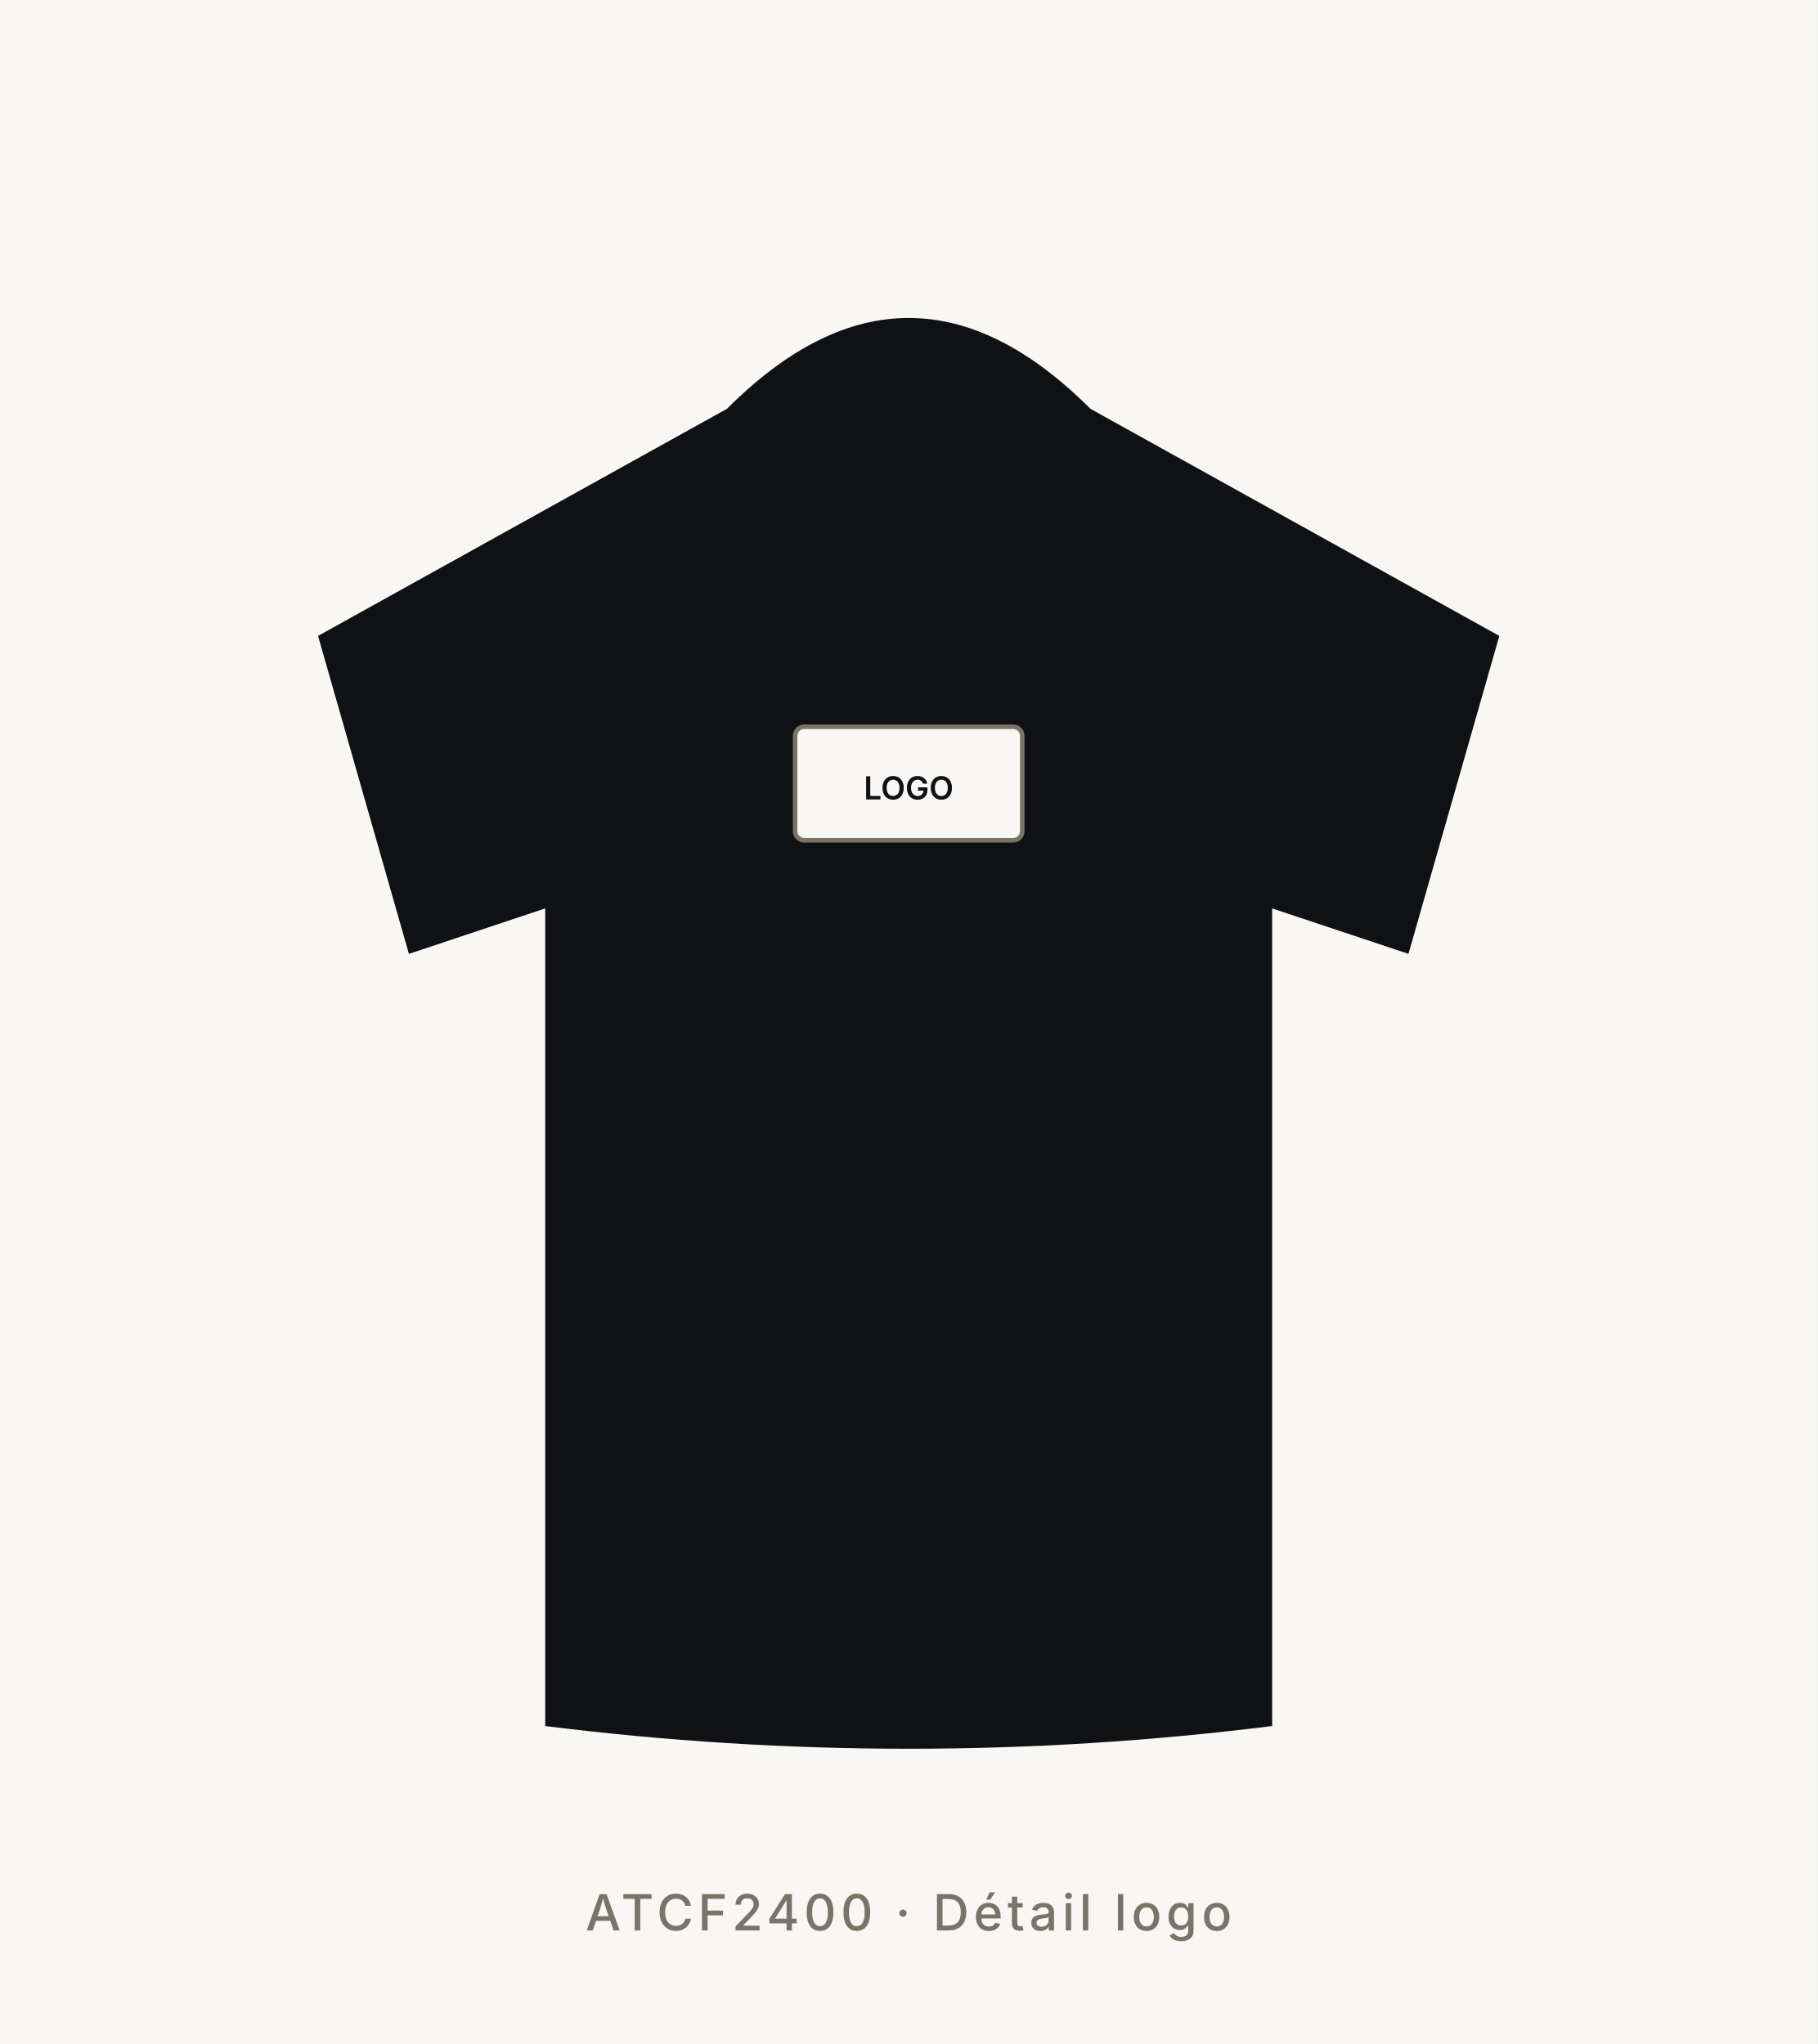
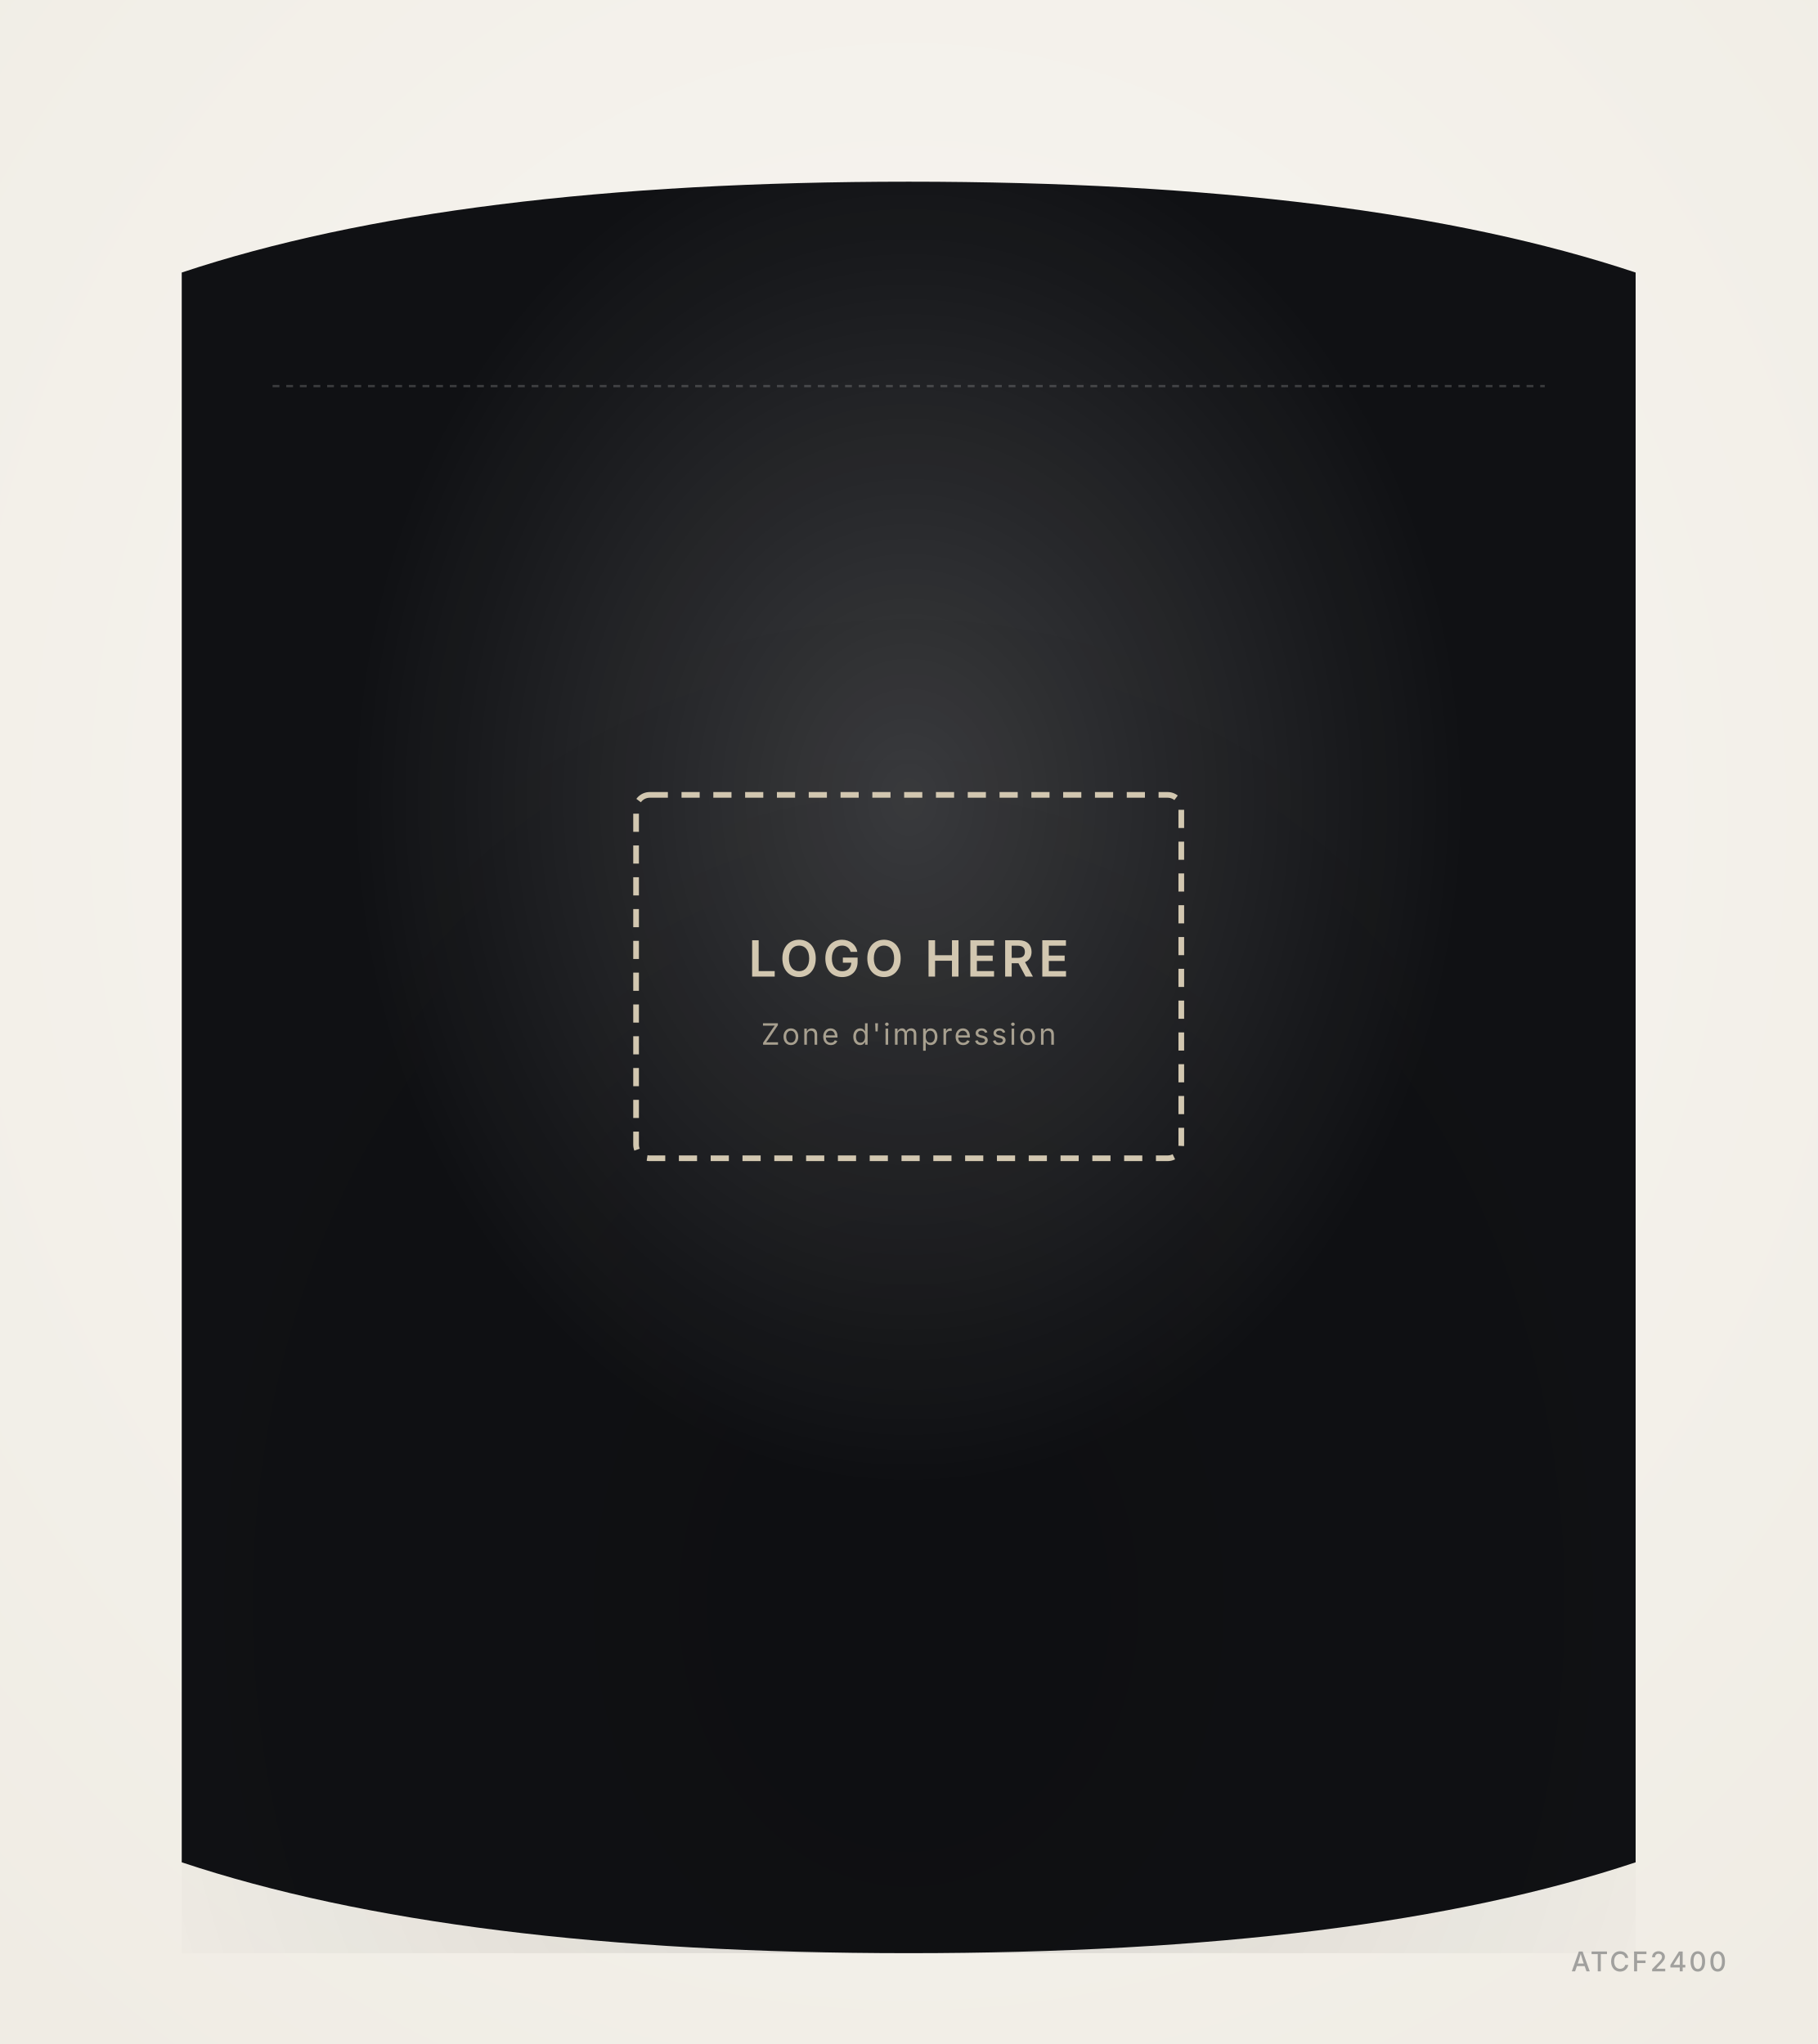
- <svg xmlns="http://www.w3.org/2000/svg" viewBox="0 0 800 900" width="800" height="900" role="img" aria-label="ATCF2400 Détail logo">
-   <rect width="800" height="900" fill="#F8F7F3" />
-   <g>
-     <path d="M140 280 L320 180 Q360 140 400 140 Q440 140 480 180 L660 280 L620 420 L560 400 L560 760 Q400 780 240 760 L240 400 L180 420 Z M320 180 Q400 220 480 180 L460 260 Q400 280 340 260 Z" fill="#101114" stroke="none" stroke-width="3" />
-     <rect x="350" y="320" width="100" height="50" rx="4" ry="4" fill="#F8F7F3" stroke="#7A7368" stroke-width="2" />
-     <text x="400" y="352" text-anchor="middle" font-family="Inter,system-ui,sans-serif" font-size="14" font-weight="600" fill="#101114">LOGO</text>
-   </g>
-   <text x="400" y="850" text-anchor="middle" font-family="Inter,system-ui,sans-serif" font-size="22" font-weight="500" fill="#7A7368" letter-spacing="2">ATCF2400 · Détail logo</text>
+ <svg xmlns="http://www.w3.org/2000/svg" viewBox="0 0 800 900" width="800" height="900" role="img" aria-label="ATCF2400 detail">
+   <defs>
+     <radialGradient id="bg-ATCF2400-d" cx="50%" cy="40%" r="75%">
+       <stop offset="0%" stop-color="#F8F7F3" />
+       <stop offset="100%" stop-color="#F0ECE4" />
+     </radialGradient>
+     <radialGradient id="hl-ATCF2400-d" cx="50%" cy="35%" r="55%">
+       <stop offset="0%" stop-color="#FFFFFF" stop-opacity="0.18" />
+       <stop offset="70%" stop-color="#FFFFFF" stop-opacity="0" />
+     </radialGradient>
+     <radialGradient id="sh-ATCF2400-d" cx="50%" cy="80%" r="60%">
+       <stop offset="0%" stop-color="#000000" stop-opacity="0.12" />
+       <stop offset="100%" stop-color="#000000" stop-opacity="0" />
+     </radialGradient>
+   </defs>
+   <rect width="800" height="900" fill="url(#bg-ATCF2400-d)" />
+   <path d="M 80 120 Q 200 80 400 80 Q 600 80 720 120 L 720 820 Q 600 860 400 860 Q 200 860 80 820 Z" fill="#101114" stroke="none" stroke-width="0" />
+   <rect x="80" y="80" width="640" height="780" fill="url(#hl-ATCF2400-d)" />
+   <rect x="80" y="80" width="640" height="780" fill="url(#sh-ATCF2400-d)" />
+   <line x1="120" y1="170" x2="680" y2="170" stroke="#FFFFFF" stroke-opacity="0.18" stroke-width="1" stroke-dasharray="3 3" />
+   <rect x="280" y="350" width="240" height="160" rx="6" fill="none" stroke="#D2C7B0" stroke-width="2.5" stroke-dasharray="8 6" />
+   <text x="400" y="430" text-anchor="middle" font-family="Inter,system-ui,sans-serif" font-size="22" font-weight="600" fill="#D2C7B0" letter-spacing="2">LOGO HERE</text>
+   <text x="400" y="460" text-anchor="middle" font-family="Inter,system-ui,sans-serif" font-size="13" font-weight="400" fill="#D2C7B0" letter-spacing="1" opacity="0.75">Zone d'impression</text>
+   <text x="760" y="868" text-anchor="end" font-family="Inter,system-ui,sans-serif" font-size="12" font-weight="500" fill="#2A2D33" fill-opacity="0.4" letter-spacing="1">ATCF2400</text>
</svg>
